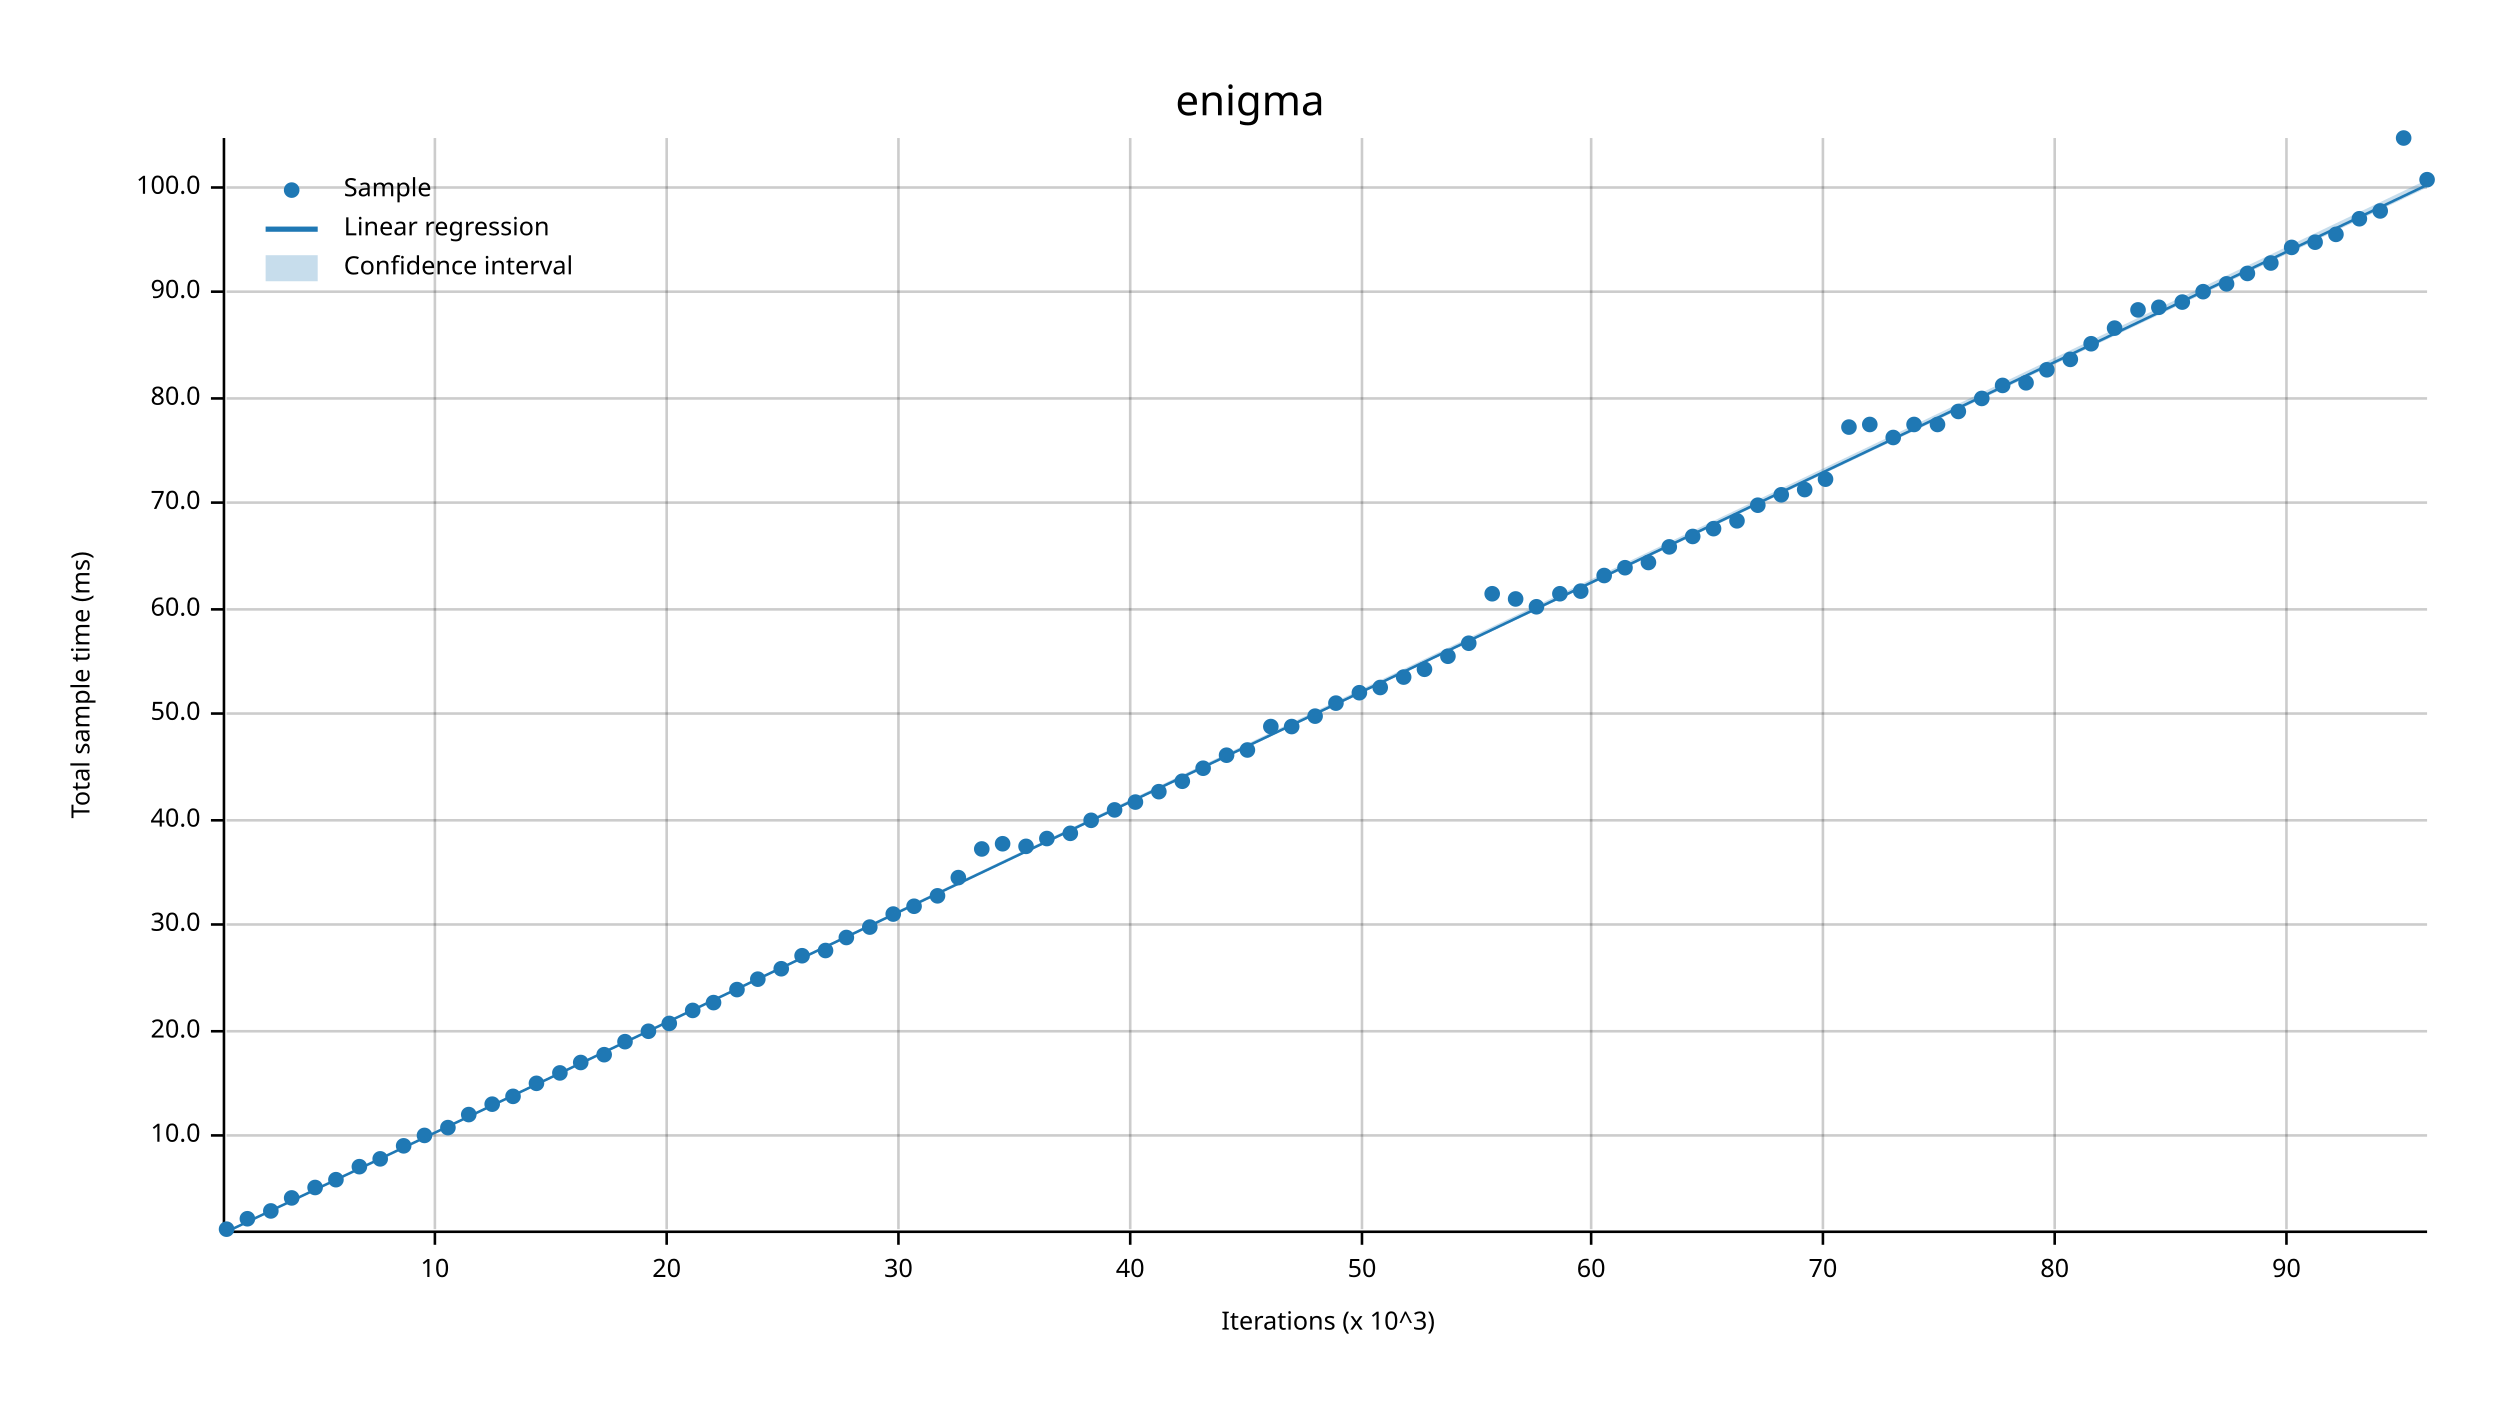
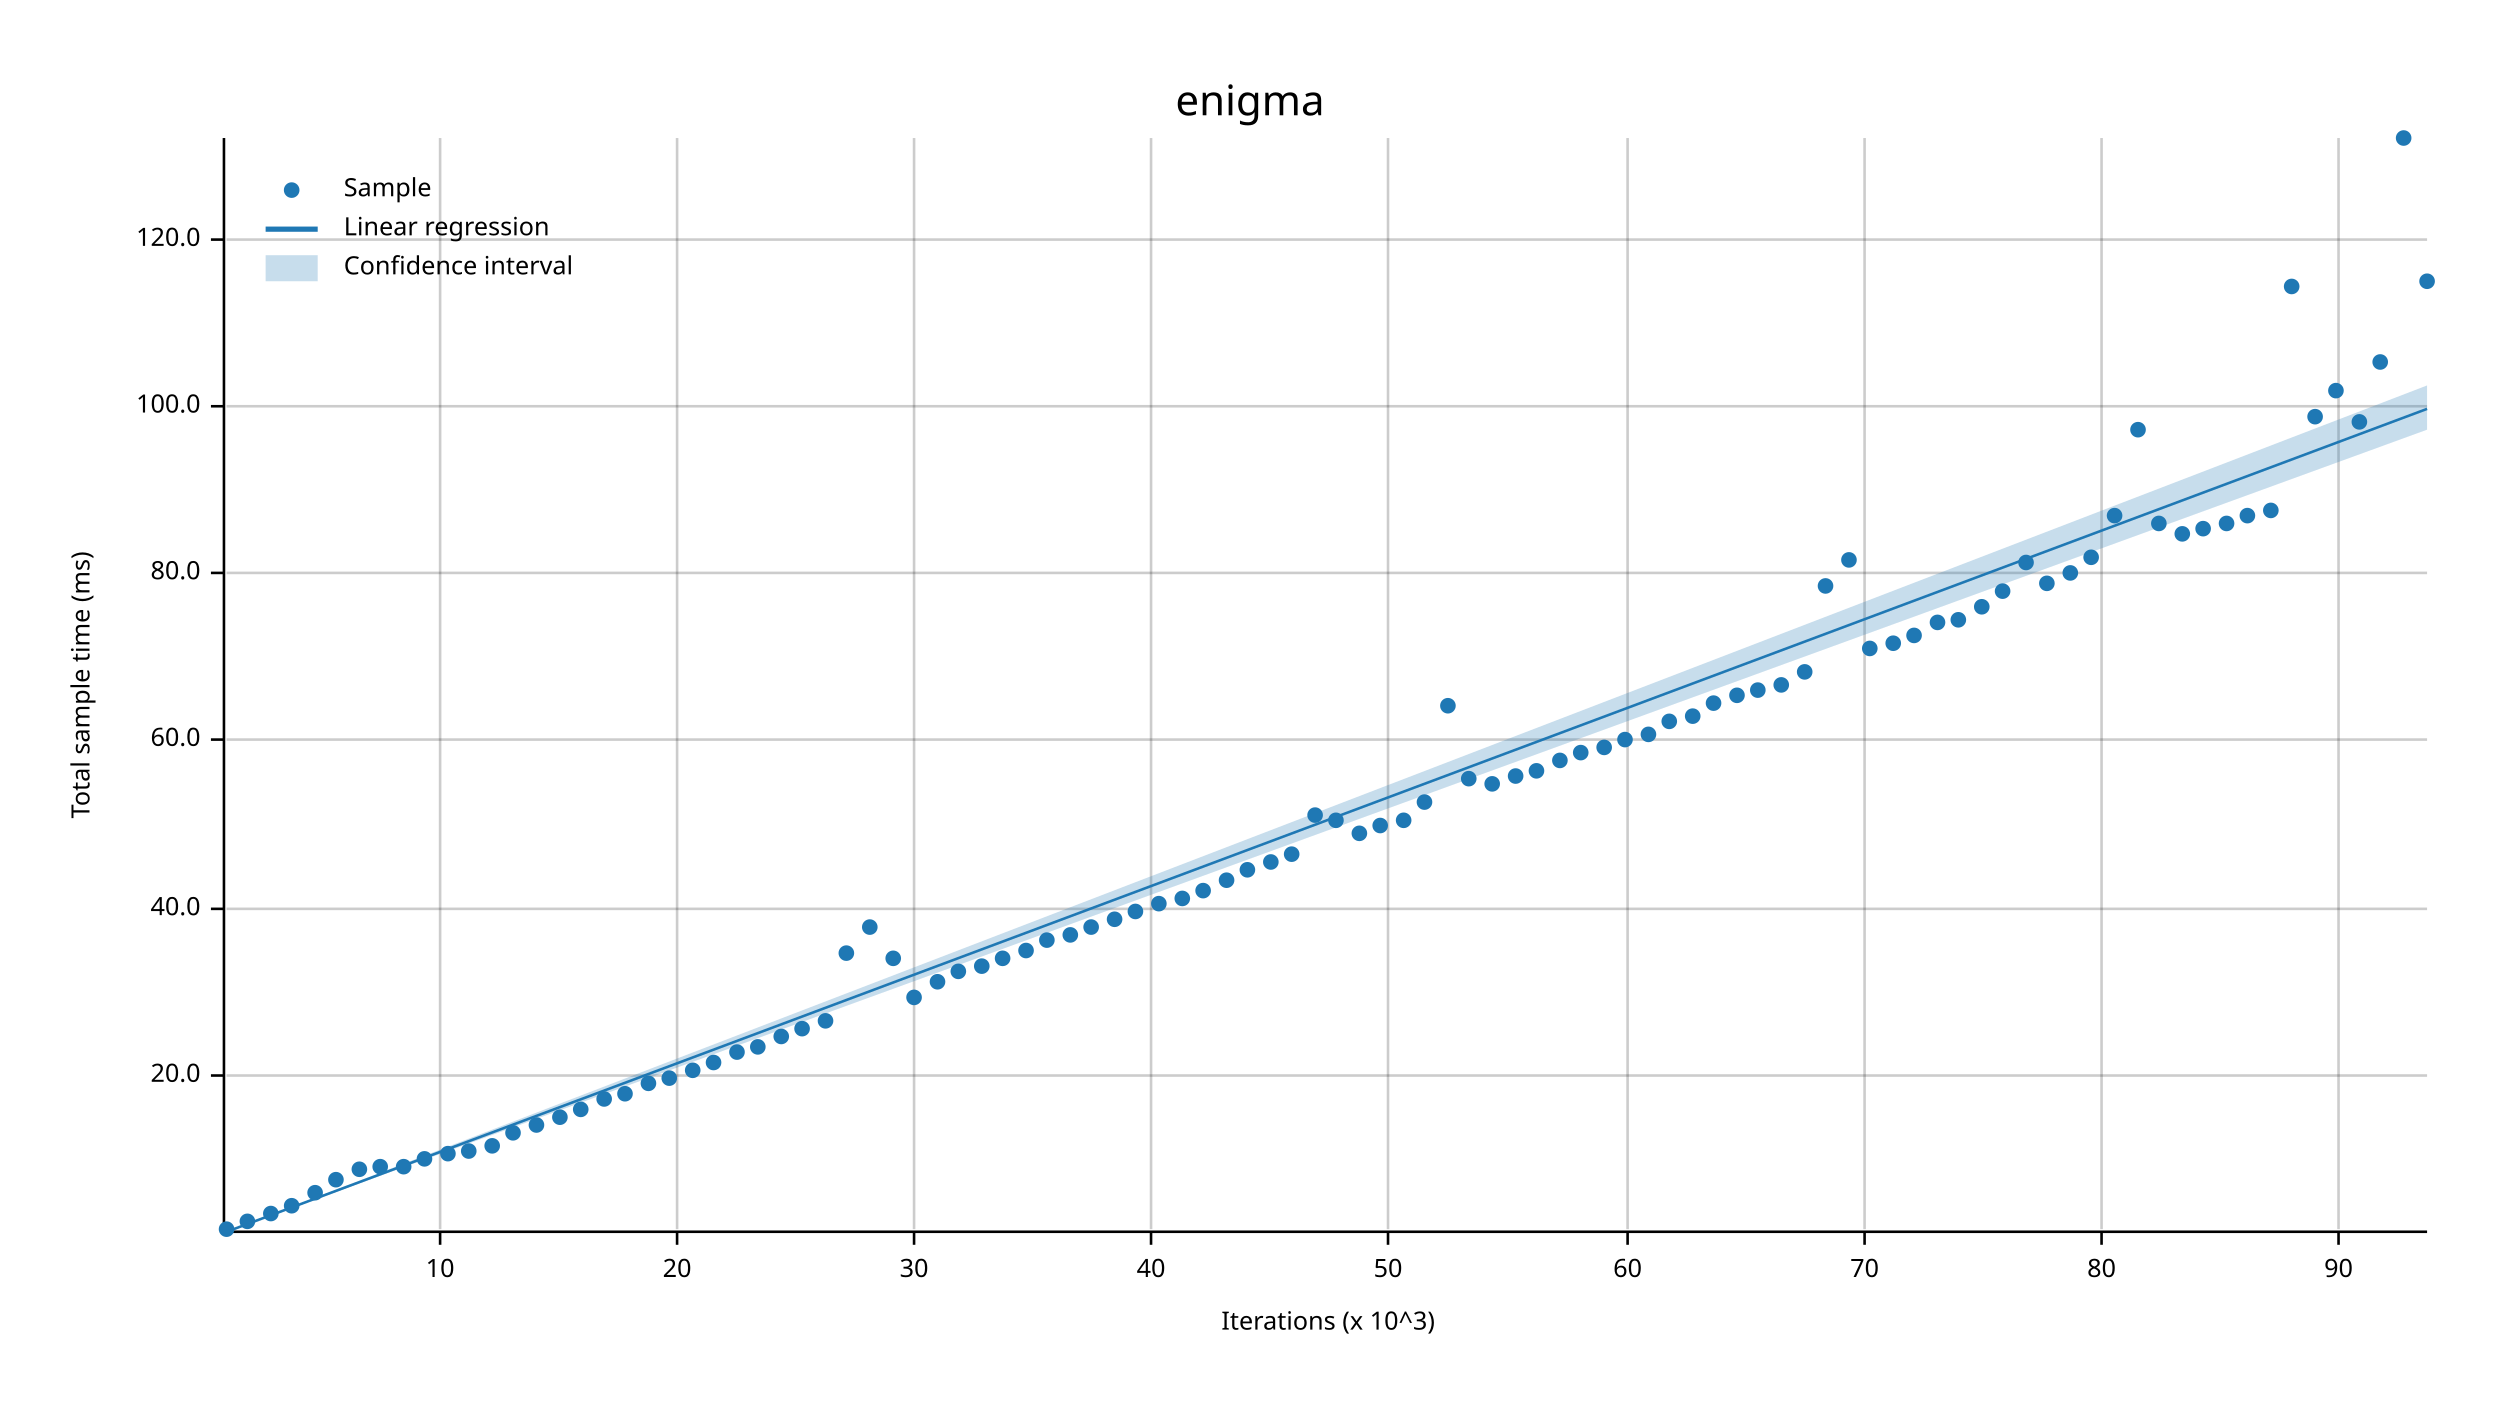
<svg xmlns="http://www.w3.org/2000/svg" width="960" height="540" viewBox="0 0 960 540">
  <text x="480" y="32" dy="0.76em" text-anchor="middle" font-family="sans-serif" font-size="16.129" opacity="1" fill="#000000">
enigma
</text>
  <text x="27" y="263" dy="0.76em" text-anchor="middle" font-family="sans-serif" font-size="9.677" opacity="1" fill="#000000" transform="rotate(270, 27, 263)">
Total sample time (ms)
</text>
  <text x="510" y="513" dy="-0.5ex" text-anchor="middle" font-family="sans-serif" font-size="9.677" opacity="1" fill="#000000">
Iterations (x 10^3)
</text>
-   <line opacity="0.2" stroke="#000000" stroke-width="1" x1="167" y1="472" x2="167" y2="53" />
-   <line opacity="0.2" stroke="#000000" stroke-width="1" x1="256" y1="472" x2="256" y2="53" />
-   <line opacity="0.2" stroke="#000000" stroke-width="1" x1="345" y1="472" x2="345" y2="53" />
-   <line opacity="0.2" stroke="#000000" stroke-width="1" x1="434" y1="472" x2="434" y2="53" />
-   <line opacity="0.2" stroke="#000000" stroke-width="1" x1="523" y1="472" x2="523" y2="53" />
-   <line opacity="0.2" stroke="#000000" stroke-width="1" x1="611" y1="472" x2="611" y2="53" />
-   <line opacity="0.2" stroke="#000000" stroke-width="1" x1="700" y1="472" x2="700" y2="53" />
-   <line opacity="0.2" stroke="#000000" stroke-width="1" x1="789" y1="472" x2="789" y2="53" />
-   <line opacity="0.2" stroke="#000000" stroke-width="1" x1="878" y1="472" x2="878" y2="53" />
-   <line opacity="0.2" stroke="#000000" stroke-width="1" x1="87" y1="436" x2="932" y2="436" />
-   <line opacity="0.2" stroke="#000000" stroke-width="1" x1="87" y1="396" x2="932" y2="396" />
-   <line opacity="0.2" stroke="#000000" stroke-width="1" x1="87" y1="355" x2="932" y2="355" />
-   <line opacity="0.2" stroke="#000000" stroke-width="1" x1="87" y1="315" x2="932" y2="315" />
-   <line opacity="0.2" stroke="#000000" stroke-width="1" x1="87" y1="274" x2="932" y2="274" />
-   <line opacity="0.2" stroke="#000000" stroke-width="1" x1="87" y1="234" x2="932" y2="234" />
-   <line opacity="0.2" stroke="#000000" stroke-width="1" x1="87" y1="193" x2="932" y2="193" />
-   <line opacity="0.2" stroke="#000000" stroke-width="1" x1="87" y1="153" x2="932" y2="153" />
-   <line opacity="0.2" stroke="#000000" stroke-width="1" x1="87" y1="112" x2="932" y2="112" />
-   <line opacity="0.2" stroke="#000000" stroke-width="1" x1="87" y1="72" x2="932" y2="72" />
+   <line opacity="0.2" stroke="#000000" stroke-width="1" x1="169" y1="472" x2="169" y2="53" />
+   <line opacity="0.2" stroke="#000000" stroke-width="1" x1="260" y1="472" x2="260" y2="53" />
+   <line opacity="0.2" stroke="#000000" stroke-width="1" x1="351" y1="472" x2="351" y2="53" />
+   <line opacity="0.2" stroke="#000000" stroke-width="1" x1="442" y1="472" x2="442" y2="53" />
+   <line opacity="0.2" stroke="#000000" stroke-width="1" x1="533" y1="472" x2="533" y2="53" />
+   <line opacity="0.2" stroke="#000000" stroke-width="1" x1="625" y1="472" x2="625" y2="53" />
+   <line opacity="0.2" stroke="#000000" stroke-width="1" x1="716" y1="472" x2="716" y2="53" />
+   <line opacity="0.2" stroke="#000000" stroke-width="1" x1="807" y1="472" x2="807" y2="53" />
+   <line opacity="0.2" stroke="#000000" stroke-width="1" x1="898" y1="472" x2="898" y2="53" />
+   <line opacity="0.2" stroke="#000000" stroke-width="1" x1="87" y1="413" x2="932" y2="413" />
+   <line opacity="0.2" stroke="#000000" stroke-width="1" x1="87" y1="349" x2="932" y2="349" />
+   <line opacity="0.2" stroke="#000000" stroke-width="1" x1="87" y1="284" x2="932" y2="284" />
+   <line opacity="0.2" stroke="#000000" stroke-width="1" x1="87" y1="220" x2="932" y2="220" />
+   <line opacity="0.2" stroke="#000000" stroke-width="1" x1="87" y1="156" x2="932" y2="156" />
+   <line opacity="0.2" stroke="#000000" stroke-width="1" x1="87" y1="92" x2="932" y2="92" />
  <polyline fill="none" opacity="1" stroke="#000000" stroke-width="1" points="86,53 86,472 " />
-   <text x="77" y="436" dy="0.5ex" text-anchor="end" font-family="sans-serif" font-size="9.677" opacity="1" fill="#000000">
- 10.0
- </text>
-   <polyline fill="none" opacity="1" stroke="#000000" stroke-width="1" points="81,436 86,436 " />
-   <text x="77" y="396" dy="0.5ex" text-anchor="end" font-family="sans-serif" font-size="9.677" opacity="1" fill="#000000">
+   <text x="77" y="413" dy="0.5ex" text-anchor="end" font-family="sans-serif" font-size="9.677" opacity="1" fill="#000000">
20.0
</text>
-   <polyline fill="none" opacity="1" stroke="#000000" stroke-width="1" points="81,396 86,396 " />
-   <text x="77" y="355" dy="0.5ex" text-anchor="end" font-family="sans-serif" font-size="9.677" opacity="1" fill="#000000">
- 30.0
- </text>
-   <polyline fill="none" opacity="1" stroke="#000000" stroke-width="1" points="81,355 86,355 " />
-   <text x="77" y="315" dy="0.5ex" text-anchor="end" font-family="sans-serif" font-size="9.677" opacity="1" fill="#000000">
+   <polyline fill="none" opacity="1" stroke="#000000" stroke-width="1" points="81,413 86,413 " />
+   <text x="77" y="349" dy="0.5ex" text-anchor="end" font-family="sans-serif" font-size="9.677" opacity="1" fill="#000000">
40.0
</text>
-   <polyline fill="none" opacity="1" stroke="#000000" stroke-width="1" points="81,315 86,315 " />
-   <text x="77" y="274" dy="0.5ex" text-anchor="end" font-family="sans-serif" font-size="9.677" opacity="1" fill="#000000">
- 50.0
- </text>
-   <polyline fill="none" opacity="1" stroke="#000000" stroke-width="1" points="81,274 86,274 " />
-   <text x="77" y="234" dy="0.5ex" text-anchor="end" font-family="sans-serif" font-size="9.677" opacity="1" fill="#000000">
+   <polyline fill="none" opacity="1" stroke="#000000" stroke-width="1" points="81,349 86,349 " />
+   <text x="77" y="284" dy="0.5ex" text-anchor="end" font-family="sans-serif" font-size="9.677" opacity="1" fill="#000000">
60.0
</text>
-   <polyline fill="none" opacity="1" stroke="#000000" stroke-width="1" points="81,234 86,234 " />
-   <text x="77" y="193" dy="0.5ex" text-anchor="end" font-family="sans-serif" font-size="9.677" opacity="1" fill="#000000">
- 70.0
- </text>
-   <polyline fill="none" opacity="1" stroke="#000000" stroke-width="1" points="81,193 86,193 " />
-   <text x="77" y="153" dy="0.5ex" text-anchor="end" font-family="sans-serif" font-size="9.677" opacity="1" fill="#000000">
+   <polyline fill="none" opacity="1" stroke="#000000" stroke-width="1" points="81,284 86,284 " />
+   <text x="77" y="220" dy="0.5ex" text-anchor="end" font-family="sans-serif" font-size="9.677" opacity="1" fill="#000000">
80.0
</text>
-   <polyline fill="none" opacity="1" stroke="#000000" stroke-width="1" points="81,153 86,153 " />
-   <text x="77" y="112" dy="0.5ex" text-anchor="end" font-family="sans-serif" font-size="9.677" opacity="1" fill="#000000">
- 90.0
- </text>
-   <polyline fill="none" opacity="1" stroke="#000000" stroke-width="1" points="81,112 86,112 " />
-   <text x="77" y="72" dy="0.5ex" text-anchor="end" font-family="sans-serif" font-size="9.677" opacity="1" fill="#000000">
+   <polyline fill="none" opacity="1" stroke="#000000" stroke-width="1" points="81,220 86,220 " />
+   <text x="77" y="156" dy="0.5ex" text-anchor="end" font-family="sans-serif" font-size="9.677" opacity="1" fill="#000000">
100.0
</text>
-   <polyline fill="none" opacity="1" stroke="#000000" stroke-width="1" points="81,72 86,72 " />
+   <polyline fill="none" opacity="1" stroke="#000000" stroke-width="1" points="81,156 86,156 " />
+   <text x="77" y="92" dy="0.5ex" text-anchor="end" font-family="sans-serif" font-size="9.677" opacity="1" fill="#000000">
+ 120.0
+ </text>
+   <polyline fill="none" opacity="1" stroke="#000000" stroke-width="1" points="81,92 86,92 " />
  <polyline fill="none" opacity="1" stroke="#000000" stroke-width="1" points="87,473 932,473 " />
-   <text x="167" y="483" dy="0.76em" text-anchor="middle" font-family="sans-serif" font-size="9.677" opacity="1" fill="#000000">
+   <text x="169" y="483" dy="0.76em" text-anchor="middle" font-family="sans-serif" font-size="9.677" opacity="1" fill="#000000">
10
</text>
-   <polyline fill="none" opacity="1" stroke="#000000" stroke-width="1" points="167,473 167,478 " />
-   <text x="256" y="483" dy="0.76em" text-anchor="middle" font-family="sans-serif" font-size="9.677" opacity="1" fill="#000000">
+   <polyline fill="none" opacity="1" stroke="#000000" stroke-width="1" points="169,473 169,478 " />
+   <text x="260" y="483" dy="0.76em" text-anchor="middle" font-family="sans-serif" font-size="9.677" opacity="1" fill="#000000">
20
</text>
-   <polyline fill="none" opacity="1" stroke="#000000" stroke-width="1" points="256,473 256,478 " />
-   <text x="345" y="483" dy="0.76em" text-anchor="middle" font-family="sans-serif" font-size="9.677" opacity="1" fill="#000000">
+   <polyline fill="none" opacity="1" stroke="#000000" stroke-width="1" points="260,473 260,478 " />
+   <text x="351" y="483" dy="0.76em" text-anchor="middle" font-family="sans-serif" font-size="9.677" opacity="1" fill="#000000">
30
</text>
-   <polyline fill="none" opacity="1" stroke="#000000" stroke-width="1" points="345,473 345,478 " />
-   <text x="434" y="483" dy="0.76em" text-anchor="middle" font-family="sans-serif" font-size="9.677" opacity="1" fill="#000000">
+   <polyline fill="none" opacity="1" stroke="#000000" stroke-width="1" points="351,473 351,478 " />
+   <text x="442" y="483" dy="0.76em" text-anchor="middle" font-family="sans-serif" font-size="9.677" opacity="1" fill="#000000">
40
</text>
-   <polyline fill="none" opacity="1" stroke="#000000" stroke-width="1" points="434,473 434,478 " />
-   <text x="523" y="483" dy="0.76em" text-anchor="middle" font-family="sans-serif" font-size="9.677" opacity="1" fill="#000000">
+   <polyline fill="none" opacity="1" stroke="#000000" stroke-width="1" points="442,473 442,478 " />
+   <text x="533" y="483" dy="0.76em" text-anchor="middle" font-family="sans-serif" font-size="9.677" opacity="1" fill="#000000">
50
</text>
-   <polyline fill="none" opacity="1" stroke="#000000" stroke-width="1" points="523,473 523,478 " />
-   <text x="611" y="483" dy="0.76em" text-anchor="middle" font-family="sans-serif" font-size="9.677" opacity="1" fill="#000000">
+   <polyline fill="none" opacity="1" stroke="#000000" stroke-width="1" points="533,473 533,478 " />
+   <text x="625" y="483" dy="0.76em" text-anchor="middle" font-family="sans-serif" font-size="9.677" opacity="1" fill="#000000">
60
</text>
-   <polyline fill="none" opacity="1" stroke="#000000" stroke-width="1" points="611,473 611,478 " />
-   <text x="700" y="483" dy="0.76em" text-anchor="middle" font-family="sans-serif" font-size="9.677" opacity="1" fill="#000000">
+   <polyline fill="none" opacity="1" stroke="#000000" stroke-width="1" points="625,473 625,478 " />
+   <text x="716" y="483" dy="0.76em" text-anchor="middle" font-family="sans-serif" font-size="9.677" opacity="1" fill="#000000">
70
</text>
-   <polyline fill="none" opacity="1" stroke="#000000" stroke-width="1" points="700,473 700,478 " />
-   <text x="789" y="483" dy="0.76em" text-anchor="middle" font-family="sans-serif" font-size="9.677" opacity="1" fill="#000000">
+   <polyline fill="none" opacity="1" stroke="#000000" stroke-width="1" points="716,473 716,478 " />
+   <text x="807" y="483" dy="0.76em" text-anchor="middle" font-family="sans-serif" font-size="9.677" opacity="1" fill="#000000">
80
</text>
-   <polyline fill="none" opacity="1" stroke="#000000" stroke-width="1" points="789,473 789,478 " />
-   <text x="878" y="483" dy="0.76em" text-anchor="middle" font-family="sans-serif" font-size="9.677" opacity="1" fill="#000000">
+   <polyline fill="none" opacity="1" stroke="#000000" stroke-width="1" points="807,473 807,478 " />
+   <text x="898" y="483" dy="0.76em" text-anchor="middle" font-family="sans-serif" font-size="9.677" opacity="1" fill="#000000">
90
</text>
-   <polyline fill="none" opacity="1" stroke="#000000" stroke-width="1" points="878,473 878,478 " />
+   <polyline fill="none" opacity="1" stroke="#000000" stroke-width="1" points="898,473 898,478 " />
  <circle cx="87" cy="472" r="3" opacity="1" fill="#1F78B4" stroke="none" stroke-width="1" />
-   <circle cx="95" cy="468" r="3" opacity="1" fill="#1F78B4" stroke="none" stroke-width="1" />
-   <circle cx="104" cy="465" r="3" opacity="1" fill="#1F78B4" stroke="none" stroke-width="1" />
-   <circle cx="112" cy="460" r="3" opacity="1" fill="#1F78B4" stroke="none" stroke-width="1" />
-   <circle cx="121" cy="456" r="3" opacity="1" fill="#1F78B4" stroke="none" stroke-width="1" />
+   <circle cx="95" cy="469" r="3" opacity="1" fill="#1F78B4" stroke="none" stroke-width="1" />
+   <circle cx="104" cy="466" r="3" opacity="1" fill="#1F78B4" stroke="none" stroke-width="1" />
+   <circle cx="112" cy="463" r="3" opacity="1" fill="#1F78B4" stroke="none" stroke-width="1" />
+   <circle cx="121" cy="458" r="3" opacity="1" fill="#1F78B4" stroke="none" stroke-width="1" />
  <circle cx="129" cy="453" r="3" opacity="1" fill="#1F78B4" stroke="none" stroke-width="1" />
-   <circle cx="138" cy="448" r="3" opacity="1" fill="#1F78B4" stroke="none" stroke-width="1" />
-   <circle cx="146" cy="445" r="3" opacity="1" fill="#1F78B4" stroke="none" stroke-width="1" />
-   <circle cx="155" cy="440" r="3" opacity="1" fill="#1F78B4" stroke="none" stroke-width="1" />
-   <circle cx="163" cy="436" r="3" opacity="1" fill="#1F78B4" stroke="none" stroke-width="1" />
-   <circle cx="172" cy="433" r="3" opacity="1" fill="#1F78B4" stroke="none" stroke-width="1" />
-   <circle cx="180" cy="428" r="3" opacity="1" fill="#1F78B4" stroke="none" stroke-width="1" />
-   <circle cx="189" cy="424" r="3" opacity="1" fill="#1F78B4" stroke="none" stroke-width="1" />
-   <circle cx="197" cy="421" r="3" opacity="1" fill="#1F78B4" stroke="none" stroke-width="1" />
-   <circle cx="206" cy="416" r="3" opacity="1" fill="#1F78B4" stroke="none" stroke-width="1" />
-   <circle cx="215" cy="412" r="3" opacity="1" fill="#1F78B4" stroke="none" stroke-width="1" />
-   <circle cx="223" cy="408" r="3" opacity="1" fill="#1F78B4" stroke="none" stroke-width="1" />
-   <circle cx="232" cy="405" r="3" opacity="1" fill="#1F78B4" stroke="none" stroke-width="1" />
-   <circle cx="240" cy="400" r="3" opacity="1" fill="#1F78B4" stroke="none" stroke-width="1" />
-   <circle cx="249" cy="396" r="3" opacity="1" fill="#1F78B4" stroke="none" stroke-width="1" />
-   <circle cx="257" cy="393" r="3" opacity="1" fill="#1F78B4" stroke="none" stroke-width="1" />
-   <circle cx="266" cy="388" r="3" opacity="1" fill="#1F78B4" stroke="none" stroke-width="1" />
-   <circle cx="274" cy="385" r="3" opacity="1" fill="#1F78B4" stroke="none" stroke-width="1" />
-   <circle cx="283" cy="380" r="3" opacity="1" fill="#1F78B4" stroke="none" stroke-width="1" />
-   <circle cx="291" cy="376" r="3" opacity="1" fill="#1F78B4" stroke="none" stroke-width="1" />
-   <circle cx="300" cy="372" r="3" opacity="1" fill="#1F78B4" stroke="none" stroke-width="1" />
-   <circle cx="308" cy="367" r="3" opacity="1" fill="#1F78B4" stroke="none" stroke-width="1" />
-   <circle cx="317" cy="365" r="3" opacity="1" fill="#1F78B4" stroke="none" stroke-width="1" />
-   <circle cx="325" cy="360" r="3" opacity="1" fill="#1F78B4" stroke="none" stroke-width="1" />
+   <circle cx="138" cy="449" r="3" opacity="1" fill="#1F78B4" stroke="none" stroke-width="1" />
+   <circle cx="146" cy="448" r="3" opacity="1" fill="#1F78B4" stroke="none" stroke-width="1" />
+   <circle cx="155" cy="448" r="3" opacity="1" fill="#1F78B4" stroke="none" stroke-width="1" />
+   <circle cx="163" cy="445" r="3" opacity="1" fill="#1F78B4" stroke="none" stroke-width="1" />
+   <circle cx="172" cy="443" r="3" opacity="1" fill="#1F78B4" stroke="none" stroke-width="1" />
+   <circle cx="180" cy="442" r="3" opacity="1" fill="#1F78B4" stroke="none" stroke-width="1" />
+   <circle cx="189" cy="440" r="3" opacity="1" fill="#1F78B4" stroke="none" stroke-width="1" />
+   <circle cx="197" cy="435" r="3" opacity="1" fill="#1F78B4" stroke="none" stroke-width="1" />
+   <circle cx="206" cy="432" r="3" opacity="1" fill="#1F78B4" stroke="none" stroke-width="1" />
+   <circle cx="215" cy="429" r="3" opacity="1" fill="#1F78B4" stroke="none" stroke-width="1" />
+   <circle cx="223" cy="426" r="3" opacity="1" fill="#1F78B4" stroke="none" stroke-width="1" />
+   <circle cx="232" cy="422" r="3" opacity="1" fill="#1F78B4" stroke="none" stroke-width="1" />
+   <circle cx="240" cy="420" r="3" opacity="1" fill="#1F78B4" stroke="none" stroke-width="1" />
+   <circle cx="249" cy="416" r="3" opacity="1" fill="#1F78B4" stroke="none" stroke-width="1" />
+   <circle cx="257" cy="414" r="3" opacity="1" fill="#1F78B4" stroke="none" stroke-width="1" />
+   <circle cx="266" cy="411" r="3" opacity="1" fill="#1F78B4" stroke="none" stroke-width="1" />
+   <circle cx="274" cy="408" r="3" opacity="1" fill="#1F78B4" stroke="none" stroke-width="1" />
+   <circle cx="283" cy="404" r="3" opacity="1" fill="#1F78B4" stroke="none" stroke-width="1" />
+   <circle cx="291" cy="402" r="3" opacity="1" fill="#1F78B4" stroke="none" stroke-width="1" />
+   <circle cx="300" cy="398" r="3" opacity="1" fill="#1F78B4" stroke="none" stroke-width="1" />
+   <circle cx="308" cy="395" r="3" opacity="1" fill="#1F78B4" stroke="none" stroke-width="1" />
+   <circle cx="317" cy="392" r="3" opacity="1" fill="#1F78B4" stroke="none" stroke-width="1" />
+   <circle cx="325" cy="366" r="3" opacity="1" fill="#1F78B4" stroke="none" stroke-width="1" />
  <circle cx="334" cy="356" r="3" opacity="1" fill="#1F78B4" stroke="none" stroke-width="1" />
-   <circle cx="343" cy="351" r="3" opacity="1" fill="#1F78B4" stroke="none" stroke-width="1" />
-   <circle cx="351" cy="348" r="3" opacity="1" fill="#1F78B4" stroke="none" stroke-width="1" />
-   <circle cx="360" cy="344" r="3" opacity="1" fill="#1F78B4" stroke="none" stroke-width="1" />
-   <circle cx="368" cy="337" r="3" opacity="1" fill="#1F78B4" stroke="none" stroke-width="1" />
-   <circle cx="377" cy="326" r="3" opacity="1" fill="#1F78B4" stroke="none" stroke-width="1" />
-   <circle cx="385" cy="324" r="3" opacity="1" fill="#1F78B4" stroke="none" stroke-width="1" />
-   <circle cx="394" cy="325" r="3" opacity="1" fill="#1F78B4" stroke="none" stroke-width="1" />
-   <circle cx="402" cy="322" r="3" opacity="1" fill="#1F78B4" stroke="none" stroke-width="1" />
-   <circle cx="411" cy="320" r="3" opacity="1" fill="#1F78B4" stroke="none" stroke-width="1" />
-   <circle cx="419" cy="315" r="3" opacity="1" fill="#1F78B4" stroke="none" stroke-width="1" />
-   <circle cx="428" cy="311" r="3" opacity="1" fill="#1F78B4" stroke="none" stroke-width="1" />
-   <circle cx="436" cy="308" r="3" opacity="1" fill="#1F78B4" stroke="none" stroke-width="1" />
-   <circle cx="445" cy="304" r="3" opacity="1" fill="#1F78B4" stroke="none" stroke-width="1" />
-   <circle cx="454" cy="300" r="3" opacity="1" fill="#1F78B4" stroke="none" stroke-width="1" />
-   <circle cx="462" cy="295" r="3" opacity="1" fill="#1F78B4" stroke="none" stroke-width="1" />
-   <circle cx="471" cy="290" r="3" opacity="1" fill="#1F78B4" stroke="none" stroke-width="1" />
-   <circle cx="479" cy="288" r="3" opacity="1" fill="#1F78B4" stroke="none" stroke-width="1" />
-   <circle cx="488" cy="279" r="3" opacity="1" fill="#1F78B4" stroke="none" stroke-width="1" />
-   <circle cx="496" cy="279" r="3" opacity="1" fill="#1F78B4" stroke="none" stroke-width="1" />
-   <circle cx="505" cy="275" r="3" opacity="1" fill="#1F78B4" stroke="none" stroke-width="1" />
-   <circle cx="513" cy="270" r="3" opacity="1" fill="#1F78B4" stroke="none" stroke-width="1" />
-   <circle cx="522" cy="266" r="3" opacity="1" fill="#1F78B4" stroke="none" stroke-width="1" />
-   <circle cx="530" cy="264" r="3" opacity="1" fill="#1F78B4" stroke="none" stroke-width="1" />
-   <circle cx="539" cy="260" r="3" opacity="1" fill="#1F78B4" stroke="none" stroke-width="1" />
-   <circle cx="547" cy="257" r="3" opacity="1" fill="#1F78B4" stroke="none" stroke-width="1" />
-   <circle cx="556" cy="252" r="3" opacity="1" fill="#1F78B4" stroke="none" stroke-width="1" />
-   <circle cx="564" cy="247" r="3" opacity="1" fill="#1F78B4" stroke="none" stroke-width="1" />
-   <circle cx="573" cy="228" r="3" opacity="1" fill="#1F78B4" stroke="none" stroke-width="1" />
-   <circle cx="582" cy="230" r="3" opacity="1" fill="#1F78B4" stroke="none" stroke-width="1" />
-   <circle cx="590" cy="233" r="3" opacity="1" fill="#1F78B4" stroke="none" stroke-width="1" />
-   <circle cx="599" cy="228" r="3" opacity="1" fill="#1F78B4" stroke="none" stroke-width="1" />
-   <circle cx="607" cy="227" r="3" opacity="1" fill="#1F78B4" stroke="none" stroke-width="1" />
-   <circle cx="616" cy="221" r="3" opacity="1" fill="#1F78B4" stroke="none" stroke-width="1" />
-   <circle cx="624" cy="218" r="3" opacity="1" fill="#1F78B4" stroke="none" stroke-width="1" />
-   <circle cx="633" cy="216" r="3" opacity="1" fill="#1F78B4" stroke="none" stroke-width="1" />
-   <circle cx="641" cy="210" r="3" opacity="1" fill="#1F78B4" stroke="none" stroke-width="1" />
-   <circle cx="650" cy="206" r="3" opacity="1" fill="#1F78B4" stroke="none" stroke-width="1" />
-   <circle cx="658" cy="203" r="3" opacity="1" fill="#1F78B4" stroke="none" stroke-width="1" />
-   <circle cx="667" cy="200" r="3" opacity="1" fill="#1F78B4" stroke="none" stroke-width="1" />
-   <circle cx="675" cy="194" r="3" opacity="1" fill="#1F78B4" stroke="none" stroke-width="1" />
-   <circle cx="684" cy="190" r="3" opacity="1" fill="#1F78B4" stroke="none" stroke-width="1" />
-   <circle cx="693" cy="188" r="3" opacity="1" fill="#1F78B4" stroke="none" stroke-width="1" />
-   <circle cx="701" cy="184" r="3" opacity="1" fill="#1F78B4" stroke="none" stroke-width="1" />
-   <circle cx="710" cy="164" r="3" opacity="1" fill="#1F78B4" stroke="none" stroke-width="1" />
-   <circle cx="718" cy="163" r="3" opacity="1" fill="#1F78B4" stroke="none" stroke-width="1" />
-   <circle cx="727" cy="168" r="3" opacity="1" fill="#1F78B4" stroke="none" stroke-width="1" />
-   <circle cx="735" cy="163" r="3" opacity="1" fill="#1F78B4" stroke="none" stroke-width="1" />
-   <circle cx="744" cy="163" r="3" opacity="1" fill="#1F78B4" stroke="none" stroke-width="1" />
-   <circle cx="752" cy="158" r="3" opacity="1" fill="#1F78B4" stroke="none" stroke-width="1" />
-   <circle cx="761" cy="153" r="3" opacity="1" fill="#1F78B4" stroke="none" stroke-width="1" />
-   <circle cx="769" cy="148" r="3" opacity="1" fill="#1F78B4" stroke="none" stroke-width="1" />
-   <circle cx="778" cy="147" r="3" opacity="1" fill="#1F78B4" stroke="none" stroke-width="1" />
-   <circle cx="786" cy="142" r="3" opacity="1" fill="#1F78B4" stroke="none" stroke-width="1" />
-   <circle cx="795" cy="138" r="3" opacity="1" fill="#1F78B4" stroke="none" stroke-width="1" />
-   <circle cx="803" cy="132" r="3" opacity="1" fill="#1F78B4" stroke="none" stroke-width="1" />
-   <circle cx="812" cy="126" r="3" opacity="1" fill="#1F78B4" stroke="none" stroke-width="1" />
-   <circle cx="821" cy="119" r="3" opacity="1" fill="#1F78B4" stroke="none" stroke-width="1" />
-   <circle cx="829" cy="118" r="3" opacity="1" fill="#1F78B4" stroke="none" stroke-width="1" />
-   <circle cx="838" cy="116" r="3" opacity="1" fill="#1F78B4" stroke="none" stroke-width="1" />
-   <circle cx="846" cy="112" r="3" opacity="1" fill="#1F78B4" stroke="none" stroke-width="1" />
-   <circle cx="855" cy="109" r="3" opacity="1" fill="#1F78B4" stroke="none" stroke-width="1" />
-   <circle cx="863" cy="105" r="3" opacity="1" fill="#1F78B4" stroke="none" stroke-width="1" />
-   <circle cx="872" cy="101" r="3" opacity="1" fill="#1F78B4" stroke="none" stroke-width="1" />
-   <circle cx="880" cy="95" r="3" opacity="1" fill="#1F78B4" stroke="none" stroke-width="1" />
-   <circle cx="889" cy="93" r="3" opacity="1" fill="#1F78B4" stroke="none" stroke-width="1" />
-   <circle cx="897" cy="90" r="3" opacity="1" fill="#1F78B4" stroke="none" stroke-width="1" />
-   <circle cx="906" cy="84" r="3" opacity="1" fill="#1F78B4" stroke="none" stroke-width="1" />
-   <circle cx="914" cy="81" r="3" opacity="1" fill="#1F78B4" stroke="none" stroke-width="1" />
+   <circle cx="343" cy="368" r="3" opacity="1" fill="#1F78B4" stroke="none" stroke-width="1" />
+   <circle cx="351" cy="383" r="3" opacity="1" fill="#1F78B4" stroke="none" stroke-width="1" />
+   <circle cx="360" cy="377" r="3" opacity="1" fill="#1F78B4" stroke="none" stroke-width="1" />
+   <circle cx="368" cy="373" r="3" opacity="1" fill="#1F78B4" stroke="none" stroke-width="1" />
+   <circle cx="377" cy="371" r="3" opacity="1" fill="#1F78B4" stroke="none" stroke-width="1" />
+   <circle cx="385" cy="368" r="3" opacity="1" fill="#1F78B4" stroke="none" stroke-width="1" />
+   <circle cx="394" cy="365" r="3" opacity="1" fill="#1F78B4" stroke="none" stroke-width="1" />
+   <circle cx="402" cy="361" r="3" opacity="1" fill="#1F78B4" stroke="none" stroke-width="1" />
+   <circle cx="411" cy="359" r="3" opacity="1" fill="#1F78B4" stroke="none" stroke-width="1" />
+   <circle cx="419" cy="356" r="3" opacity="1" fill="#1F78B4" stroke="none" stroke-width="1" />
+   <circle cx="428" cy="353" r="3" opacity="1" fill="#1F78B4" stroke="none" stroke-width="1" />
+   <circle cx="436" cy="350" r="3" opacity="1" fill="#1F78B4" stroke="none" stroke-width="1" />
+   <circle cx="445" cy="347" r="3" opacity="1" fill="#1F78B4" stroke="none" stroke-width="1" />
+   <circle cx="454" cy="345" r="3" opacity="1" fill="#1F78B4" stroke="none" stroke-width="1" />
+   <circle cx="462" cy="342" r="3" opacity="1" fill="#1F78B4" stroke="none" stroke-width="1" />
+   <circle cx="471" cy="338" r="3" opacity="1" fill="#1F78B4" stroke="none" stroke-width="1" />
+   <circle cx="479" cy="334" r="3" opacity="1" fill="#1F78B4" stroke="none" stroke-width="1" />
+   <circle cx="488" cy="331" r="3" opacity="1" fill="#1F78B4" stroke="none" stroke-width="1" />
+   <circle cx="496" cy="328" r="3" opacity="1" fill="#1F78B4" stroke="none" stroke-width="1" />
+   <circle cx="505" cy="313" r="3" opacity="1" fill="#1F78B4" stroke="none" stroke-width="1" />
+   <circle cx="513" cy="315" r="3" opacity="1" fill="#1F78B4" stroke="none" stroke-width="1" />
+   <circle cx="522" cy="320" r="3" opacity="1" fill="#1F78B4" stroke="none" stroke-width="1" />
+   <circle cx="530" cy="317" r="3" opacity="1" fill="#1F78B4" stroke="none" stroke-width="1" />
+   <circle cx="539" cy="315" r="3" opacity="1" fill="#1F78B4" stroke="none" stroke-width="1" />
+   <circle cx="547" cy="308" r="3" opacity="1" fill="#1F78B4" stroke="none" stroke-width="1" />
+   <circle cx="556" cy="271" r="3" opacity="1" fill="#1F78B4" stroke="none" stroke-width="1" />
+   <circle cx="564" cy="299" r="3" opacity="1" fill="#1F78B4" stroke="none" stroke-width="1" />
+   <circle cx="573" cy="301" r="3" opacity="1" fill="#1F78B4" stroke="none" stroke-width="1" />
+   <circle cx="582" cy="298" r="3" opacity="1" fill="#1F78B4" stroke="none" stroke-width="1" />
+   <circle cx="590" cy="296" r="3" opacity="1" fill="#1F78B4" stroke="none" stroke-width="1" />
+   <circle cx="599" cy="292" r="3" opacity="1" fill="#1F78B4" stroke="none" stroke-width="1" />
+   <circle cx="607" cy="289" r="3" opacity="1" fill="#1F78B4" stroke="none" stroke-width="1" />
+   <circle cx="616" cy="287" r="3" opacity="1" fill="#1F78B4" stroke="none" stroke-width="1" />
+   <circle cx="624" cy="284" r="3" opacity="1" fill="#1F78B4" stroke="none" stroke-width="1" />
+   <circle cx="633" cy="282" r="3" opacity="1" fill="#1F78B4" stroke="none" stroke-width="1" />
+   <circle cx="641" cy="277" r="3" opacity="1" fill="#1F78B4" stroke="none" stroke-width="1" />
+   <circle cx="650" cy="275" r="3" opacity="1" fill="#1F78B4" stroke="none" stroke-width="1" />
+   <circle cx="658" cy="270" r="3" opacity="1" fill="#1F78B4" stroke="none" stroke-width="1" />
+   <circle cx="667" cy="267" r="3" opacity="1" fill="#1F78B4" stroke="none" stroke-width="1" />
+   <circle cx="675" cy="265" r="3" opacity="1" fill="#1F78B4" stroke="none" stroke-width="1" />
+   <circle cx="684" cy="263" r="3" opacity="1" fill="#1F78B4" stroke="none" stroke-width="1" />
+   <circle cx="693" cy="258" r="3" opacity="1" fill="#1F78B4" stroke="none" stroke-width="1" />
+   <circle cx="701" cy="225" r="3" opacity="1" fill="#1F78B4" stroke="none" stroke-width="1" />
+   <circle cx="710" cy="215" r="3" opacity="1" fill="#1F78B4" stroke="none" stroke-width="1" />
+   <circle cx="718" cy="249" r="3" opacity="1" fill="#1F78B4" stroke="none" stroke-width="1" />
+   <circle cx="727" cy="247" r="3" opacity="1" fill="#1F78B4" stroke="none" stroke-width="1" />
+   <circle cx="735" cy="244" r="3" opacity="1" fill="#1F78B4" stroke="none" stroke-width="1" />
+   <circle cx="744" cy="239" r="3" opacity="1" fill="#1F78B4" stroke="none" stroke-width="1" />
+   <circle cx="752" cy="238" r="3" opacity="1" fill="#1F78B4" stroke="none" stroke-width="1" />
+   <circle cx="761" cy="233" r="3" opacity="1" fill="#1F78B4" stroke="none" stroke-width="1" />
+   <circle cx="769" cy="227" r="3" opacity="1" fill="#1F78B4" stroke="none" stroke-width="1" />
+   <circle cx="778" cy="216" r="3" opacity="1" fill="#1F78B4" stroke="none" stroke-width="1" />
+   <circle cx="786" cy="224" r="3" opacity="1" fill="#1F78B4" stroke="none" stroke-width="1" />
+   <circle cx="795" cy="220" r="3" opacity="1" fill="#1F78B4" stroke="none" stroke-width="1" />
+   <circle cx="803" cy="214" r="3" opacity="1" fill="#1F78B4" stroke="none" stroke-width="1" />
+   <circle cx="812" cy="198" r="3" opacity="1" fill="#1F78B4" stroke="none" stroke-width="1" />
+   <circle cx="821" cy="165" r="3" opacity="1" fill="#1F78B4" stroke="none" stroke-width="1" />
+   <circle cx="829" cy="201" r="3" opacity="1" fill="#1F78B4" stroke="none" stroke-width="1" />
+   <circle cx="838" cy="205" r="3" opacity="1" fill="#1F78B4" stroke="none" stroke-width="1" />
+   <circle cx="846" cy="203" r="3" opacity="1" fill="#1F78B4" stroke="none" stroke-width="1" />
+   <circle cx="855" cy="201" r="3" opacity="1" fill="#1F78B4" stroke="none" stroke-width="1" />
+   <circle cx="863" cy="198" r="3" opacity="1" fill="#1F78B4" stroke="none" stroke-width="1" />
+   <circle cx="872" cy="196" r="3" opacity="1" fill="#1F78B4" stroke="none" stroke-width="1" />
+   <circle cx="880" cy="110" r="3" opacity="1" fill="#1F78B4" stroke="none" stroke-width="1" />
+   <circle cx="889" cy="160" r="3" opacity="1" fill="#1F78B4" stroke="none" stroke-width="1" />
+   <circle cx="897" cy="150" r="3" opacity="1" fill="#1F78B4" stroke="none" stroke-width="1" />
+   <circle cx="906" cy="162" r="3" opacity="1" fill="#1F78B4" stroke="none" stroke-width="1" />
+   <circle cx="914" cy="139" r="3" opacity="1" fill="#1F78B4" stroke="none" stroke-width="1" />
  <circle cx="923" cy="53" r="3" opacity="1" fill="#1F78B4" stroke="none" stroke-width="1" />
-   <circle cx="932" cy="69" r="3" opacity="1" fill="#1F78B4" stroke="none" stroke-width="1" />
-   <polyline fill="none" opacity="1" stroke="#1F78B4" stroke-width="1" points="87,473 932,71 " />
-   <polygon opacity="0.25" fill="#1F78B4" points="87,473 932,72 932,69 " />
+   <circle cx="932" cy="108" r="3" opacity="1" fill="#1F78B4" stroke="none" stroke-width="1" />
+   <polyline fill="none" opacity="1" stroke="#1F78B4" stroke-width="1" points="87,473 932,157 " />
+   <polygon opacity="0.25" fill="#1F78B4" points="87,473 932,165 932,148 " />
  <text x="132" y="68" dy="0.76em" text-anchor="start" font-family="sans-serif" font-size="9.677" opacity="1" fill="#000000">
Sample
</text>
  <text x="132" y="83" dy="0.76em" text-anchor="start" font-family="sans-serif" font-size="9.677" opacity="1" fill="#000000">
Linear regression
</text>
  <text x="132" y="98" dy="0.76em" text-anchor="start" font-family="sans-serif" font-size="9.677" opacity="1" fill="#000000">
Confidence interval
</text>
  <circle cx="112" cy="73" r="3" opacity="1" fill="#1F78B4" stroke="none" stroke-width="1" />
  <polyline fill="none" opacity="1" stroke="#1F78B4" stroke-width="2" points="102,88 122,88 " />
  <rect x="102" y="98" width="20" height="10" opacity="0.25" fill="#1F78B4" stroke="none" />
</svg>
